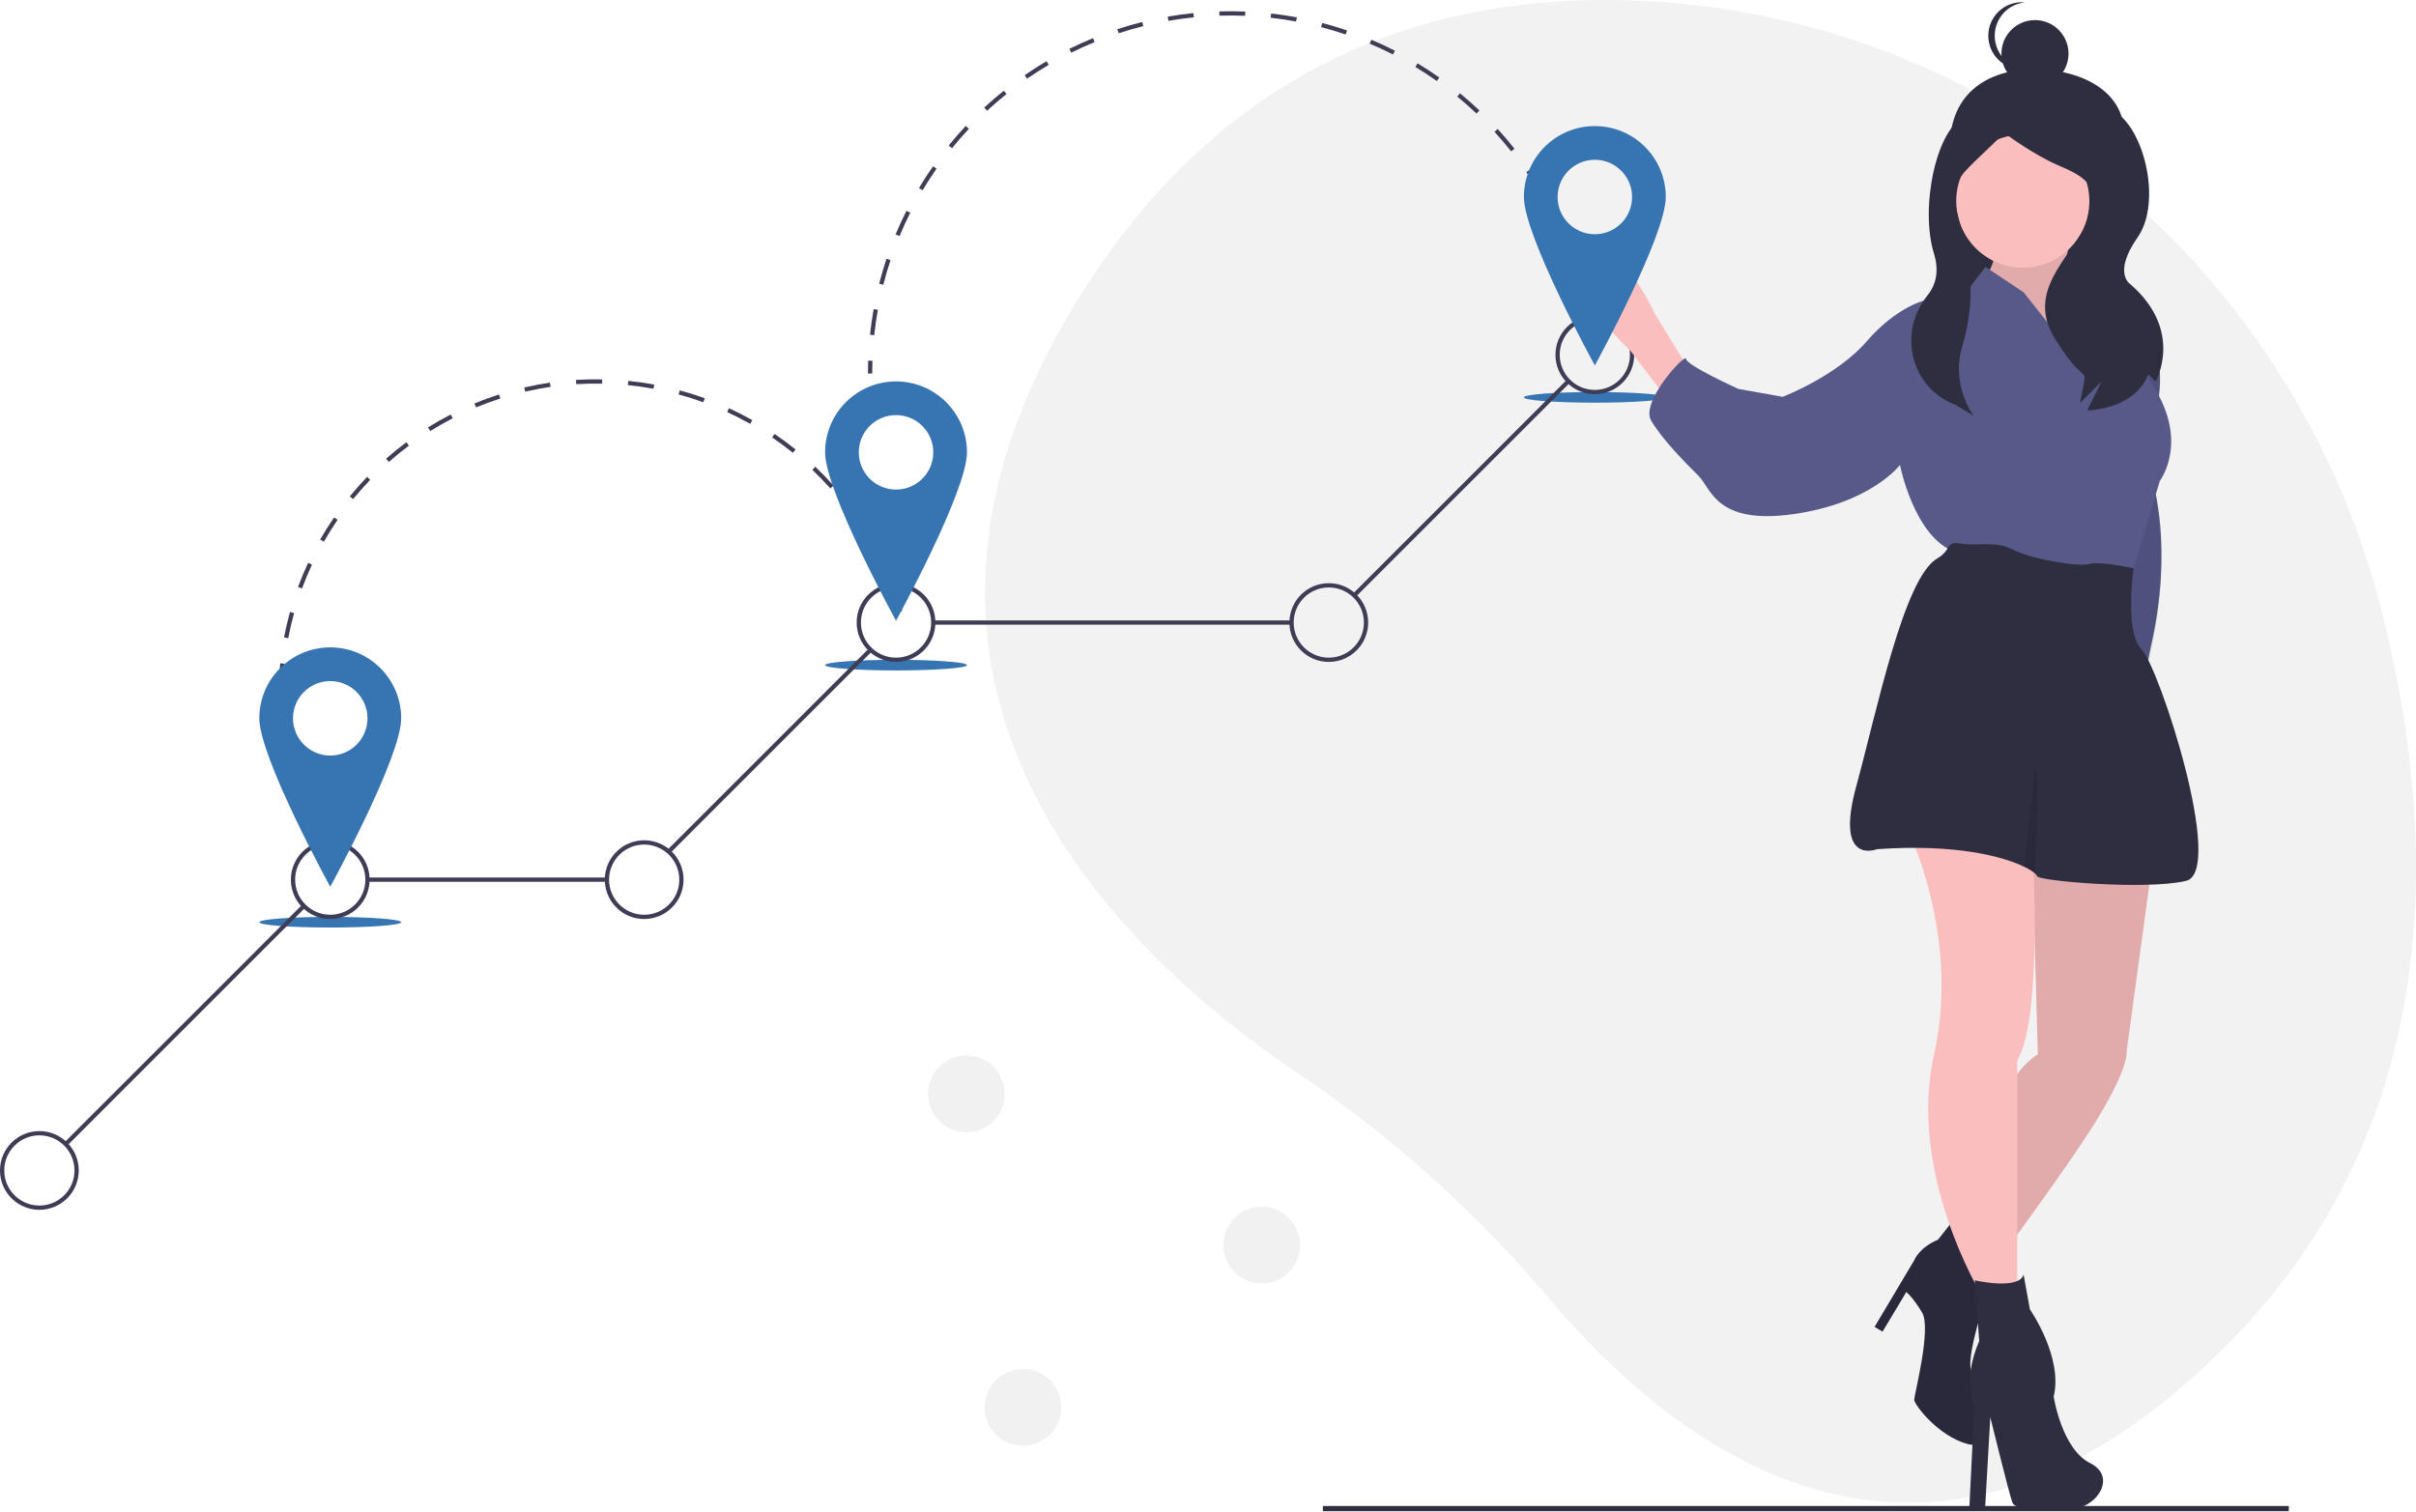
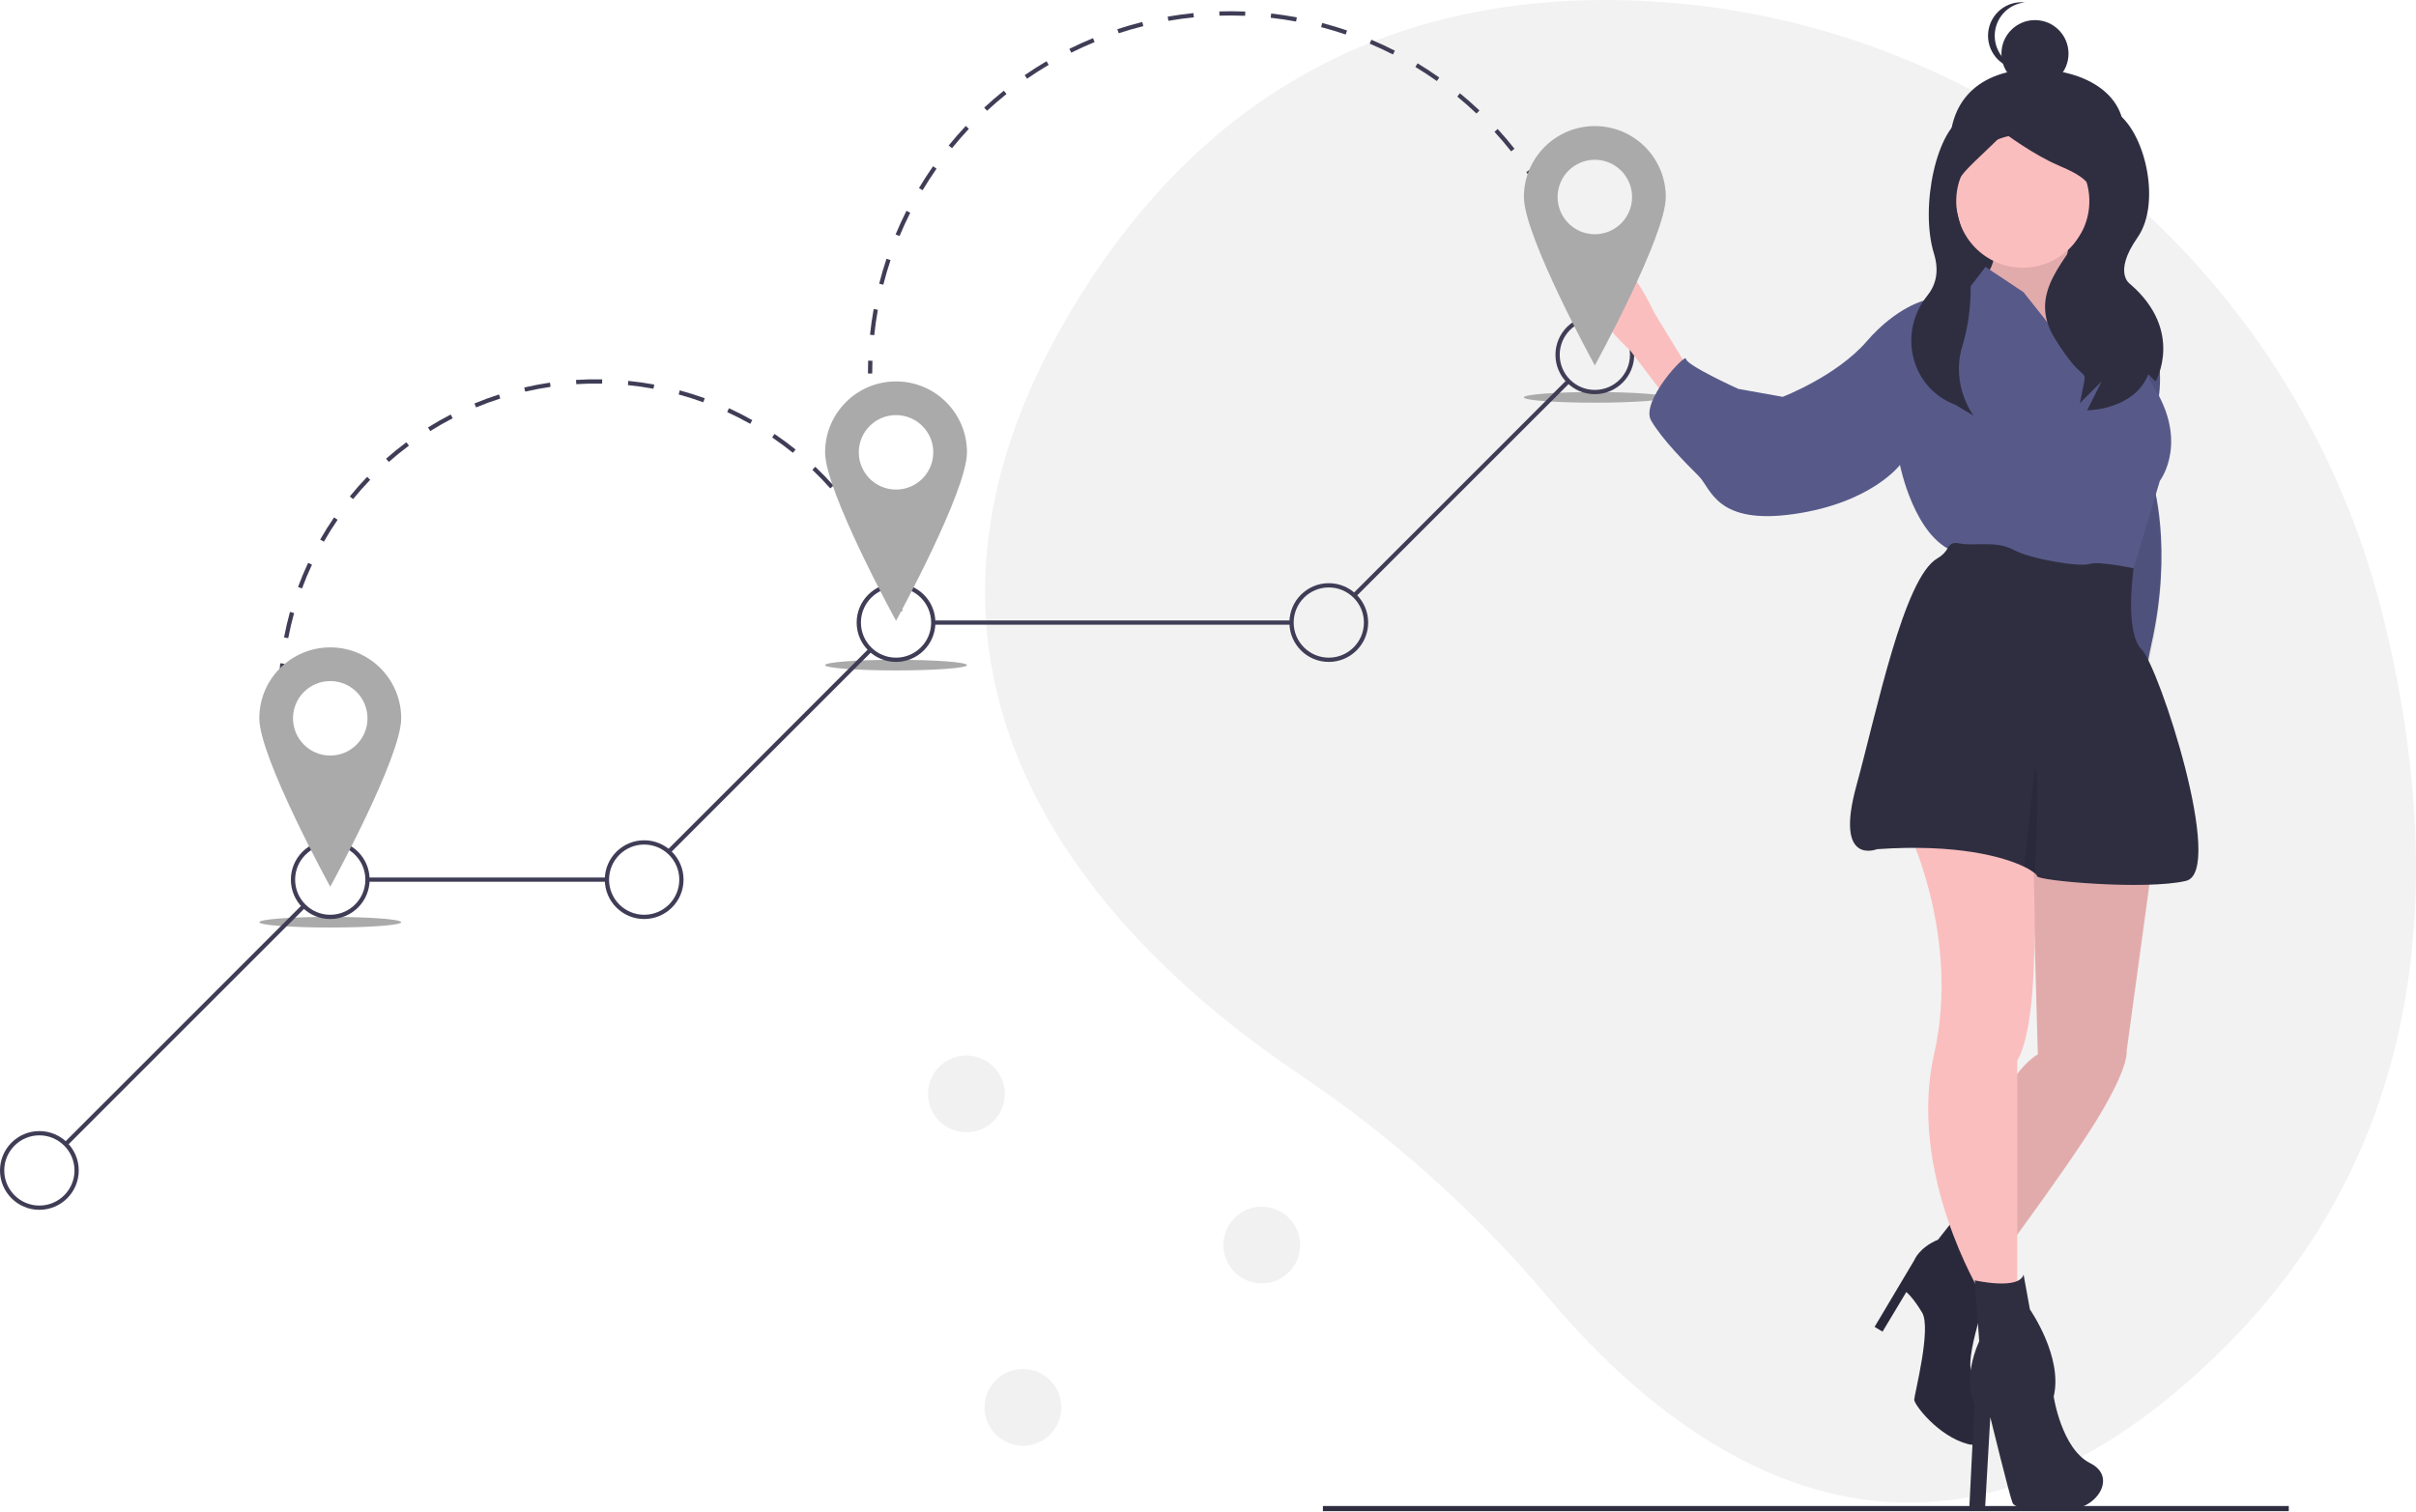
- <svg xmlns="http://www.w3.org/2000/svg" id="fd01fc53-8d1b-486a-a481-e11f41af06c1" data-name="Layer 1" width="1134.447" height="709.784" viewBox="0 0 1134.447 709.784">
-   <path d="M1151.038,381.836c-41.627-163.686-185.461-281.845-354.29-286.584C707.493,92.747,613.571,122.349,545.189,225.937c-122.24,185.175,7.512,313.137,97.971,373.941A566.027,566.027,0,0,1,760.156,705.034c61.102,72.508,178.649,162.609,318.643,21.434C1180.266,624.144,1178.766,490.867,1151.038,381.836Z" transform="translate(-32.77655 -95.10809)" fill="#f2f2f2" />
-   <path d="M189.016,505.934c-1.122-1.661-2.224-3.366-3.277-5.068l1.701-1.053c1.039,1.681,2.127,3.363,3.233,5.002Z" transform="translate(-32.77655 -95.10809)" fill="#3f3d56" />
-   <path d="M179.709,490.147c-1.855-3.641-3.579-7.401-5.124-11.178l1.851-.758c1.525,3.726,3.226,7.437,5.056,11.028ZM170.405,467.404c-1.227-3.894-2.306-7.888-3.207-11.871l1.951-.441c.888,3.93,1.952,7.87,3.163,11.71Zm-5.418-23.966c-.567-4.036-.973-8.152-1.208-12.234l1.997-.115c.231,4.028.633,8.089,1.192,12.071Zm.583-24.48-1.999-.047c.096-4.088.362-8.215.789-12.266l1.989.21C165.927,410.853,165.665,414.924,165.57,418.958Zm2.547-24.1-1.965-.373c.762-4.011,1.701-8.039,2.791-11.972l1.928.534C169.795,386.928,168.868,390.901,168.117,394.858Zm6.478-23.353-1.876-.692c1.414-3.831,3.007-7.651,4.735-11.354l1.812.846C177.561,363.958,175.989,367.726,174.594,371.505Zm273.904-6.182c-1.563-3.708-3.303-7.398-5.171-10.971l1.772-.927c1.894,3.621,3.657,7.362,5.242,11.12ZM184.848,349.529l-1.736-.992c2.025-3.543,4.225-7.047,6.538-10.417L191.298,339.252C189.016,342.576,186.846,346.034,184.848,349.529Zm252.42-5.684c-2.154-3.402-4.477-6.757-6.904-9.973l1.597-1.205c2.46,3.259,4.814,6.66,6.997,10.108ZM198.571,329.541l-1.551-1.264c2.58-3.166,5.322-6.262,8.152-9.205l1.441,1.386C203.822,323.361,201.116,326.417,198.571,329.541Zm224.095-5.042c-2.683-3.007-5.522-5.938-8.441-8.714l1.378-1.449c2.958,2.813,5.836,5.784,8.555,8.831ZM215.372,312.064l-1.323-1.499c3.06-2.701,6.271-5.309,9.542-7.751l1.196,1.603C221.559,306.826,218.391,309.399,215.372,312.064Zm189.728-4.273c-3.137-2.528-6.418-4.958-9.75-7.219l1.123-1.655c3.378,2.293,6.703,4.754,9.882,7.317ZM234.795,297.568l-1.061-1.695c3.463-2.166,7.056-4.212,10.679-6.083l.917,1.777C241.756,293.413,238.211,295.432,234.795,297.568Zm150.244-3.391c-3.514-1.983-7.148-3.841-10.803-5.522l.836-1.817c3.705,1.705,7.389,3.588,10.95,5.597ZM256.323,286.458l-.768-1.847c3.769-1.565,7.648-2.992,11.531-4.239l.611,1.904C263.868,283.507,260.041,284.914,256.323,286.458Zm106.688-2.413c-3.785-1.374-7.677-2.606-11.566-3.663l.524-1.93c3.942,1.07,7.887,2.319,11.725,3.712Zm-83.624-4.995-.451-1.948c3.972-.921,8.036-1.687,12.08-2.278l.289,1.979C287.317,277.387,283.307,278.143,279.388,279.051Zm60.227-1.358c-3.953-.729-7.994-1.302-12.009-1.703l.199-1.99c4.07.407,8.166.988,12.172,1.727Zm-36.248-2.146-.126-1.996c4.068-.257,8.215-.348,12.291-.274l-.036,2C311.472,275.202,307.382,275.293,303.368,275.546Z" transform="translate(-32.77655 -95.10809)" fill="#3f3d56" />
-   <path d="M454.522,382.532c-.536-1.903-1.118-3.822-1.73-5.702l1.901-.62c.621,1.906,1.211,3.851,1.754,5.78Z" transform="translate(-32.77655 -95.10809)" fill="#3f3d56" />
-   <path d="M442.327,270.531h-2c0-2.001.035-4.032.105-6.035l1.999.069C442.362,266.546,442.327,268.553,442.327,270.531Z" transform="translate(-32.77655 -95.10809)" fill="#3f3d56" />
-   <path d="M443.279,252.539l-1.989-.212c.429-4.028,1.008-8.088,1.723-12.069l1.969.354C444.275,244.545,443.702,248.559,443.279,252.539Zm4.258-23.701-1.938-.494c1.001-3.925,2.158-7.861,3.438-11.698l1.897.633C449.669,221.071,448.526,224.959,447.536,228.838ZM766.499,207.737c-1.495-3.711-3.145-7.415-4.902-11.005l1.797-.879c1.778,3.634,3.447,7.381,4.961,11.137Zm-311.337-1.753-1.847-.769c1.555-3.737,3.268-7.468,5.091-11.089l1.786.899C458.391,198.605,456.698,202.291,455.162,205.984ZM755.915,186.106c-2.011-3.456-4.173-6.885-6.428-10.192l1.652-1.127c2.282,3.346,4.47,6.816,6.504,10.313Zm-289.918-1.647L464.28,183.434c2.073-3.473,4.302-6.919,6.624-10.243l1.64,1.146C470.248,177.621,468.046,181.027,465.997,184.459Zm276.35-18.252c-2.487-3.139-5.116-6.226-7.814-9.174l1.475-1.351c2.73,2.983,5.392,6.106,7.908,9.282ZM479.796,164.709l-1.554-1.26c2.551-3.146,5.247-6.239,8.013-9.192l1.46,1.367C484.982,158.543,482.317,161.6,479.796,164.709Zm246.288-16.27c-2.907-2.753-5.948-5.435-9.04-7.971l1.268-1.546c3.129,2.566,6.206,5.28,9.147,8.065Zm-229.823-1.312-1.359-1.468c2.97-2.75,6.077-5.428,9.235-7.959l1.251,1.561C502.266,141.763,499.195,144.41,496.261,147.127Zm211.198-13.966c-3.268-2.312-6.659-4.533-10.082-6.604l1.035-1.711c3.463,2.095,6.896,4.343,10.201,6.682Zm-192.409-1.096-1.137-1.646c3.33-2.299,6.785-4.506,10.271-6.562l1.016,1.723C521.756,127.612,518.341,129.794,515.05,132.065Zm171.797-11.372c-3.565-1.821-7.24-3.534-10.924-5.092l.779-1.842c3.728,1.576,7.446,3.31,11.055,5.153Zm-151.06-.853-.89-1.791c3.623-1.799,7.357-3.489,11.1-5.022l.759,1.851C543.059,116.394,539.368,118.063,535.788,119.841Zm128.873-8.531c-3.783-1.288-7.667-2.455-11.543-3.468l.506-1.935c3.923,1.025,7.854,2.206,11.682,3.509Zm-106.609-.592-.623-1.9c3.844-1.26,7.785-2.396,11.715-3.377l.484,1.94C565.745,108.351,561.85,109.473,558.052,110.718Zm83.306-5.501c-3.933-.73-7.942-1.326-11.918-1.772l.223-1.987c4.023.452,8.081,1.055,12.061,1.793Zm-59.942-.329-.343-1.971c3.984-.694,8.047-1.252,12.078-1.66l.201,1.99C589.369,103.65,585.353,104.202,581.416,104.888Zm36.009-2.36c-4.005-.163-8.076-.184-12.051-.065l-.061-1.999c4.022-.12,8.141-.099,12.193.066Z" transform="translate(-32.77655 -95.10809)" fill="#3f3d56" />
-   <path d="M772.35,224.899c-.535-1.903-1.113-3.825-1.717-5.712l1.904-.609c.611,1.909,1.196,3.854,1.738,5.779Z" transform="translate(-32.77655 -95.10809)" fill="#3f3d56" />
-   <ellipse cx="155.07" cy="433.15" rx="33.312" ry="2.498" fill="#3775b2" />
-   <ellipse cx="420.737" cy="312.393" rx="33.312" ry="2.498" fill="#3775b2" />
-   <ellipse cx="748.864" cy="186.638" rx="33.312" ry="2.498" fill="#3775b2" />
-   <rect x="648.233" y="323.336" width="141.662" height="2" transform="translate(-51.508 508.3426) rotate(-45)" fill="#3f3d56" />
-   <rect x="438.226" y="291.405" width="168.228" height="2" fill="#3f3d56" />
-   <rect x="327.427" y="446.901" width="133.065" height="2" transform="translate(-234.1019 314.6503) rotate(-45)" fill="#3f3d56" />
-   <rect x="172.559" y="412.163" width="112.43" height="2" fill="#3f3d56" />
-   <rect x="40.619" y="575.499" width="157.999" height="2" transform="translate(-405.387 158.3279) rotate(-45)" fill="#3f3d56" />
-   <path d="M187.847,526.76A18.489,18.489,0,1,1,206.336,508.271,18.51,18.51,0,0,1,187.847,526.76Zm0-34.979A16.489,16.489,0,1,0,204.336,508.271,16.508,16.508,0,0,0,187.847,491.782Z" transform="translate(-32.77655 -95.10809)" fill="#3f3d56" />
-   <path d="M335.254,526.76A18.489,18.489,0,1,1,353.743,508.271,18.51,18.51,0,0,1,335.254,526.76Zm0-34.979A16.489,16.489,0,1,0,351.743,508.271,16.508,16.508,0,0,0,335.254,491.782Z" transform="translate(-32.77655 -95.10809)" fill="#3f3d56" />
-   <path d="M453.513,406.002a18.489,18.489,0,1,1,18.489-18.489A18.51,18.51,0,0,1,453.513,406.002Zm0-34.978a16.489,16.489,0,1,0,16.489,16.489A16.508,16.508,0,0,0,453.513,371.024Z" transform="translate(-32.77655 -95.10809)" fill="#3f3d56" />
-   <path d="M656.719,406.002a18.489,18.489,0,1,1,18.489-18.489A18.51,18.51,0,0,1,656.719,406.002Zm0-34.978a16.489,16.489,0,1,0,16.489,16.489A16.507,16.507,0,0,0,656.719,371.024Z" transform="translate(-32.77655 -95.10809)" fill="#3f3d56" />
-   <path d="M781.641,280.248a18.489,18.489,0,1,1,18.489-18.489A18.51,18.51,0,0,1,781.641,280.248Zm0-34.978a16.489,16.489,0,1,0,16.489,16.489A16.508,16.508,0,0,0,781.641,245.27Z" transform="translate(-32.77655 -95.10809)" fill="#3f3d56" />
-   <path d="M51.266,663.341a18.489,18.489,0,1,1,18.489-18.489A18.51,18.51,0,0,1,51.266,663.341Zm0-34.979a16.489,16.489,0,1,0,16.489,16.489A16.508,16.508,0,0,0,51.266,628.363Z" transform="translate(-32.77655 -95.10809)" fill="#3f3d56" />
-   <path d="M187.847,399.173a33.312,33.312,0,0,0-33.312,33.312c0,18.398,33.312,79.117,33.312,79.117s33.312-60.719,33.312-79.117A33.312,33.312,0,0,0,187.847,399.173Zm0,50.801a17.489,17.489,0,1,1,17.489-17.489A17.489,17.489,0,0,1,187.847,449.974Z" transform="translate(-32.77655 -95.10809)" fill="#3775b2" />
-   <path d="M453.513,274.251A33.312,33.312,0,0,0,420.201,307.564c0,18.398,33.312,79.117,33.312,79.117s33.312-60.719,33.312-79.117A33.312,33.312,0,0,0,453.513,274.251Zm0,50.801a17.489,17.489,0,1,1,17.489-17.489A17.489,17.489,0,0,1,453.513,325.053Z" transform="translate(-32.77655 -95.10809)" fill="#3775b2" />
-   <rect x="621.177" y="707.341" width="453.535" height="2.443" fill="#2f2e41" />
-   <path d="M1028.209,167.54c-7.051,20.876-17.862,39.897-39.897,39.897s-38.655-17.897-39.897-39.897c-1.586-28.111,17.354-40.013,39.897-39.897C1014.943,127.781,1036.577,142.766,1028.209,167.54Z" transform="translate(-32.77655 -95.10809)" fill="#2f2e41" />
-   <rect x="915.64" y="69.282" width="78.743" height="99.741" fill="#2f2e41" />
-   <path d="M1029.472,238.698h6.698s16.372,20.837,8.93,49.116-1.488,33.488-1.488,33.488,9.688,30.624-.73,76.763,9.661,58.678,9.661,58.678l-18.604-37.209-10.418-98.232Z" transform="translate(-32.77655 -95.10809)" fill="#575a89" />
-   <path d="M1029.472,241.146h6.698s16.372,20.837,8.93,49.116-1.488,33.488-1.488,33.488,9.688,30.624-.73,76.763,9.661,58.678,9.661,58.678l-18.604-37.209-10.418-98.232Z" transform="translate(-32.77655 -95.10809)" opacity="0.1" />
-   <path d="M1006.03,202.605s-5.953,23.814-2.977,23.814,13.395,12.651,13.395,12.651l6.698,24.558-5.209,17.86-17.86-3.721-22.325-24.558-6.698-6.698-5.953-21.581s7.442-8.93,2.233-16.372S1006.03,202.605,1006.03,202.605Z" transform="translate(-32.77655 -95.10809)" fill="#fbbebe" />
-   <path d="M1006.03,202.605s-5.953,23.814-2.977,23.814,13.395,12.651,13.395,12.651l6.698,24.558-5.209,17.86-17.86-3.721-22.325-24.558-6.698-6.698-5.953-21.581s7.442-8.93,2.233-16.372S1006.03,202.605,1006.03,202.605Z" transform="translate(-32.77655 -95.10809)" opacity="0.1" />
-   <path d="M825.939,268.837,809.567,242.047s-17.673-39.102-30.324-24.963,19.161,42.823,19.161,42.823l16.372,21.581Z" transform="translate(-32.77655 -95.10809)" fill="#fbbebe" />
-   <path d="M1043.239,501.765,1031.332,588.834s1.488,6.698-13.395,31.256-55.069,78.139-55.069,78.139l-11.907-22.325s14.139-70.697,38.697-85.581l-2.977-107.162Z" transform="translate(-32.77655 -95.10809)" fill="#fbbebe" />
-   <path d="M1043.239,501.765,1031.332,588.834s1.488,6.698-13.395,31.256-55.069,78.139-55.069,78.139l-11.907-22.325s14.139-70.697,38.697-85.581l-2.977-107.162Z" transform="translate(-32.77655 -95.10809)" opacity="0.1" />
-   <path d="M950.961,666.973l16.372,31.256s-13.395,37.953-8.186,41.674,11.907,37.209-2.233,33.488-25.302-18.604-25.302-20.837,8.186-33.488,3.721-40.93-7.442-9.674-7.442-9.674l-11.163,18.604-3.721-2.233,18.604-31.256s2.233-5.953,11.163-9.674Z" transform="translate(-32.77655 -95.10809)" fill="#2f2e41" />
-   <path d="M950.961,666.973l16.372,31.256s-13.395,37.953-8.186,41.674,11.907,37.209-2.233,33.488-25.302-18.604-25.302-20.837,8.186-33.488,3.721-40.93-7.442-9.674-7.442-9.674l-11.163,18.604-3.721-2.233,18.604-31.256s2.233-5.953,11.163-9.674Z" transform="translate(-32.77655 -95.10809)" opacity="0.1" />
-   <path d="M986.855,489.412s5.78,82.306-6.871,103.887V700.461l-17.116,2.233s-34.565-56.734-21.914-112.547-13.062-106.985-13.062-106.985Z" transform="translate(-32.77655 -95.10809)" fill="#fbbebe" />
+ <svg xmlns="http://www.w3.org/2000/svg" data-name="Layer 1" width="1134.447" height="709.784">
+   <path d="M1118.262 286.728C1076.635 123.042 932.8 4.883 763.972.144 674.715-2.36 580.794 27.241 512.411 130.83c-122.239 185.175 7.513 313.137 97.972 373.941A566.027 566.027 0 0 1 727.38 609.926c61.102 72.507 178.65 162.608 318.642 21.434 101.468-102.324 99.967-235.6 72.24-344.632Z" fill="#f2f2f2" />
+   <path d="M156.24 410.826a152.427 152.427 0 0 1-3.278-5.068l1.702-1.053c1.039 1.68 2.127 3.363 3.233 5.002ZM146.932 395.039a148.89 148.89 0 0 1-5.124-11.178l1.85-.758a147.126 147.126 0 0 0 5.056 11.028Zm-9.304-22.743a149.108 149.108 0 0 1-3.206-11.87l1.951-.442a146.78 146.78 0 0 0 3.163 11.71Zm-5.418-23.966a150.683 150.683 0 0 1-1.208-12.233l1.997-.116c.231 4.028.633 8.09 1.192 12.071Zm.583-24.48-1.999-.047c.096-4.088.362-8.215.789-12.266l1.99.21a149.362 149.362 0 0 0-.78 12.103Zm2.547-24.1-1.965-.373c.762-4.011 1.701-8.039 2.791-11.972l1.928.534a147.059 147.059 0 0 0-2.754 11.81Zm6.478-23.353-1.876-.692a148.878 148.878 0 0 1 4.735-11.355l1.813.846a146.78 146.78 0 0 0-4.672 11.201Zm273.904-6.182a147.189 147.189 0 0 0-5.171-10.97l1.772-.927a149.166 149.166 0 0 1 5.242 11.12Zm-263.65-15.794-1.737-.992a150.108 150.108 0 0 1 6.538-10.417l1.648 1.132a148.26 148.26 0 0 0-6.45 10.277Zm252.42-5.684a148.227 148.227 0 0 0-6.905-9.973l1.597-1.205c2.46 3.26 4.814 6.66 6.997 10.108Zm-238.698-14.305-1.55-1.263a150.761 150.761 0 0 1 8.152-9.205l1.44 1.385a148.604 148.604 0 0 0-8.042 9.083Zm224.095-5.042a148.535 148.535 0 0 0-8.44-8.713l1.378-1.45a150.829 150.829 0 0 1 8.554 8.831Zm-207.294-12.434-1.323-1.5c3.06-2.7 6.27-5.308 9.542-7.75l1.196 1.602a148.805 148.805 0 0 0-9.415 7.648Zm189.728-4.273a148.53 148.53 0 0 0-9.75-7.22l1.122-1.655a150.704 150.704 0 0 1 9.883 7.317ZM202.018 202.46l-1.06-1.695a149.635 149.635 0 0 1 10.679-6.083l.917 1.778a147.645 147.645 0 0 0-10.536 6Zm150.244-3.39a147.46 147.46 0 0 0-10.804-5.522l.836-1.818a149.917 149.917 0 0 1 10.95 5.597Zm-128.715-7.72-.768-1.847a148.944 148.944 0 0 1 11.531-4.239l.611 1.905a146.77 146.77 0 0 0-11.374 4.18Zm106.688-2.413a146.718 146.718 0 0 0-11.566-3.662l.524-1.93c3.943 1.07 7.888 2.32 11.725 3.712Zm-83.623-4.994-.451-1.949c3.971-.92 8.036-1.687 12.08-2.277l.288 1.979c-3.989.583-7.998 1.338-11.917 2.247Zm60.227-1.359a147.472 147.472 0 0 0-12.01-1.703l.2-1.99c4.07.407 8.165.988 12.172 1.726Zm-36.248-2.146-.126-1.996c4.068-.257 8.216-.348 12.291-.274l-.036 2c-4.025-.074-8.114.017-12.129.27ZM421.746 287.424a147.051 147.051 0 0 0-1.73-5.702l1.9-.62a148.544 148.544 0 0 1 1.754 5.78ZM409.55 175.423h-2c0-2.001.035-4.032.105-6.035l2 .07c-.07 1.98-.105 3.987-.105 5.965ZM410.502 157.431l-1.99-.212a170.912 170.912 0 0 1 1.724-12.069l1.969.354a168.652 168.652 0 0 0-1.703 11.927Zm4.258-23.701-1.938-.494a169.261 169.261 0 0 1 3.439-11.698l1.897.633a167.453 167.453 0 0 0-3.398 11.559Zm318.963-21.1a167.445 167.445 0 0 0-4.903-11.006l1.797-.879a169.966 169.966 0 0 1 4.961 11.137Zm-311.338-1.754-1.846-.768a169.96 169.96 0 0 1 5.09-11.09l1.787.9a168.099 168.099 0 0 0-5.03 10.958ZM723.14 90.998a169.148 169.148 0 0 0-6.428-10.192l1.652-1.127a170.751 170.751 0 0 1 6.504 10.313ZM433.22 89.35l-1.718-1.025a170.862 170.862 0 0 1 6.624-10.243l1.64 1.145a168.513 168.513 0 0 0-6.546 10.123Zm276.35-18.252a170.28 170.28 0 0 0-7.815-9.174l1.474-1.35a172.253 172.253 0 0 1 7.909 9.282ZM447.02 69.601l-1.554-1.26a171.58 171.58 0 0 1 8.013-9.192l1.46 1.367a169.565 169.565 0 0 0-7.92 9.085Zm246.288-16.27a170.371 170.371 0 0 0-9.04-7.971l1.267-1.546a171.915 171.915 0 0 1 9.148 8.065Zm-229.824-1.312-1.359-1.467c2.97-2.75 6.077-5.428 9.235-7.96l1.251 1.56a169.718 169.718 0 0 0-9.127 7.867Zm211.199-13.966A168.853 168.853 0 0 0 664.6 31.45l1.035-1.711a170.755 170.755 0 0 1 10.2 6.681Zm-192.41-1.096-1.136-1.645a171.222 171.222 0 0 1 10.272-6.562l1.015 1.723a169.371 169.371 0 0 0-10.15 6.484Zm171.798-11.371a167.908 167.908 0 0 0-10.924-5.092l.78-1.842a169.885 169.885 0 0 1 11.054 5.153Zm-151.06-.853-.889-1.791a170.147 170.147 0 0 1 11.1-5.023l.759 1.85a168.159 168.159 0 0 0-10.97 4.964Zm128.874-8.531a167.05 167.05 0 0 0-11.543-3.468l.506-1.935a168.846 168.846 0 0 1 11.681 3.51Zm-106.61-.592-.623-1.9a169.866 169.866 0 0 1 11.716-3.377l.484 1.94c-3.884.97-7.779 2.092-11.577 3.337Zm83.306-5.5a168.702 168.702 0 0 0-11.918-1.773l.223-1.988c4.023.452 8.08 1.055 12.06 1.793Zm-59.942-.33-.343-1.97a171.026 171.026 0 0 1 12.078-1.66l.201 1.99c-3.982.402-7.998.954-11.936 1.64Zm36.01-2.36a172.274 172.274 0 0 0-12.051-.066l-.06-1.999c4.022-.12 8.14-.099 12.192.067ZM739.573 129.79a169.152 169.152 0 0 0-1.717-5.711l1.905-.61a170.57 170.57 0 0 1 1.738 5.78Z" fill="#3f3d56" />
+   <ellipse cx="155.07" cy="433.15" rx="33.312" ry="2.498" fill="#aaa" />
+   <ellipse cx="420.737" cy="312.393" rx="33.312" ry="2.498" fill="#aaa" />
+   <ellipse cx="748.864" cy="186.638" rx="33.312" ry="2.498" fill="#aaa" />
+   <path fill="#3f3d56" d="m635.495 278.606 100.17-100.17 1.414 1.414-100.17 100.17zM438.226 291.405h168.228v2H438.226zM313.43 399.131l94.092-94.091 1.414 1.414-94.091 94.091zM172.559 412.163h112.43v2h-112.43zM30.274 536.545l111.722-111.722 1.415 1.414L31.688 537.96z" />
+   <path d="M155.07 431.652a18.49 18.49 0 1 1 18.49-18.49 18.51 18.51 0 0 1-18.49 18.49Zm0-34.978a16.49 16.49 0 1 0 16.49 16.489 16.508 16.508 0 0 0-16.49-16.49ZM302.478 431.652a18.49 18.49 0 1 1 18.489-18.49 18.51 18.51 0 0 1-18.49 18.49Zm0-34.978a16.49 16.49 0 1 0 16.489 16.489 16.508 16.508 0 0 0-16.49-16.49ZM420.737 310.894a18.489 18.489 0 1 1 18.49-18.489 18.51 18.51 0 0 1-18.49 18.49Zm0-34.978a16.489 16.489 0 1 0 16.49 16.49 16.508 16.508 0 0 0-16.49-16.49ZM623.942 310.894a18.489 18.489 0 1 1 18.49-18.489 18.51 18.51 0 0 1-18.49 18.49Zm0-34.978a16.489 16.489 0 1 0 16.49 16.49 16.507 16.507 0 0 0-16.49-16.49ZM748.864 185.14a18.489 18.489 0 1 1 18.49-18.49 18.51 18.51 0 0 1-18.49 18.49Zm0-34.978a16.489 16.489 0 1 0 16.49 16.489 16.508 16.508 0 0 0-16.49-16.49ZM18.49 568.233a18.49 18.49 0 1 1 18.488-18.489 18.51 18.51 0 0 1-18.489 18.49Zm0-34.978a16.49 16.49 0 1 0 16.488 16.489 16.508 16.508 0 0 0-16.489-16.49Z" fill="#3f3d56" />
+   <path d="M155.07 304.065a33.312 33.312 0 0 0-33.312 33.312c0 18.398 33.312 79.117 33.312 79.117s33.313-60.719 33.313-79.117a33.312 33.312 0 0 0-33.313-33.312Zm0 50.801a17.489 17.489 0 1 1 17.49-17.489 17.489 17.489 0 0 1-17.49 17.49ZM420.737 179.143a33.312 33.312 0 0 0-33.313 33.312c0 18.398 33.313 79.117 33.313 79.117s33.312-60.719 33.312-79.117a33.312 33.312 0 0 0-33.312-33.312Zm0 50.802a17.489 17.489 0 1 1 17.489-17.49 17.489 17.489 0 0 1-17.49 17.49Z" fill="#aaa" />
+   <path fill="#2f2e41" d="M621.177 707.341h453.535v2.443H621.177zM995.433 72.432c-7.05 20.876-17.862 39.896-39.897 39.896s-38.655-17.897-39.896-39.896c-1.587-28.11 17.354-40.013 39.896-39.897 26.63.138 48.265 15.122 39.897 39.897Z" />
+   <path fill="#2f2e41" d="M915.64 69.282h78.743v99.741H915.64z" />
+   <path d="M996.695 143.59h6.698s16.372 20.837 8.93 49.116-1.488 33.488-1.488 33.488 9.688 30.623-.73 76.762 9.66 58.678 9.66 58.678l-18.605-37.209-10.418-98.231Z" fill="#575a89" />
+   <path d="M996.695 146.038h6.698s16.372 20.837 8.93 49.116-1.488 33.488-1.488 33.488 9.688 30.623-.73 76.762 9.66 58.678 9.66 58.678l-18.605-37.209-10.418-98.231Z" opacity=".1" />
+   <path d="M973.254 107.497s-5.954 23.814-2.977 23.814 13.395 12.651 13.395 12.651l6.698 24.558-5.21 17.86-17.86-3.72-22.325-24.559-6.698-6.697-5.953-21.581s7.442-8.93 2.232-16.372 38.698-5.954 38.698-5.954Z" fill="#fbbebe" />
+   <path d="M973.254 107.497s-5.954 23.814-2.977 23.814 13.395 12.651 13.395 12.651l6.698 24.558-5.21 17.86-17.86-3.72-22.325-24.559-6.698-6.697-5.953-21.581s7.442-8.93 2.232-16.372 38.698-5.954 38.698-5.954Z" opacity=".1" />
+   <path d="m793.162 173.73-16.372-26.791s-17.672-39.103-30.323-24.963 19.16 42.823 19.16 42.823L782 186.38ZM1010.462 406.657l-11.906 87.069s1.488 6.698-13.396 31.255-55.069 78.14-55.069 78.14l-11.907-22.326s14.14-70.697 38.698-85.58l-2.977-107.162Z" fill="#fbbebe" />
+   <path d="m1010.462 406.657-11.906 87.069s1.488 6.698-13.396 31.255-55.069 78.14-55.069 78.14l-11.907-22.326s14.14-70.697 38.698-85.58l-2.977-107.162Z" opacity=".1" />
+   <path d="m918.184 571.865 16.372 31.255s-13.395 37.953-8.186 41.674 11.907 37.21-2.232 33.488-25.302-18.604-25.302-20.837 8.186-33.488 3.72-40.93-7.441-9.674-7.441-9.674l-11.163 18.605-3.72-2.233 18.604-31.256s2.232-5.953 11.162-9.674Z" fill="#2f2e41" />
+   <path d="m918.184 571.865 16.372 31.255s-13.395 37.953-8.186 41.674 11.907 37.21-2.232 33.488-25.302-18.604-25.302-20.837 8.186-33.488 3.72-40.93-7.441-9.674-7.441-9.674l-11.163 18.605-3.72-2.233 18.604-31.256s2.232-5.953 11.162-9.674Z" opacity=".1" />
+   <path d="M954.079 394.304s5.78 82.306-6.872 103.887v107.162l-17.116 2.232s-34.565-56.734-21.914-112.547-13.062-106.985-13.062-106.985Z" fill="#fbbebe" />
  <circle cx="949.812" cy="94.474" r="31.256" fill="#fbbebe" />
-   <path d="M1014.216,271.814l-31.256-39.441-17.86-11.907L957.658,230.14l-20.837,5.953s-13.395,2.977-27.535,19.349-39.441,26.046-39.441,26.046l-20.837-3.721s-24.558-11.163-24.558-14.139-21.581,20.093-16.372,29.023,16.372,20.093,22.325,26.046,8.186,23.07,44.651,17.86,49.86-23.07,49.86-23.07,6.698,34.232,26.046,40.93,82.604,11.163,82.604,11.163l13.395-44.651s14.884-19.349-5.209-47.627c0,0-.386-15.816-2.546-26.34-.84-4.093-1.949-7.386-3.408-8.637-5.209-4.465-32.744-11.907-32.744-11.907s4.465,14.884,6.698,15.628S1017.193,268.093,1014.216,271.814Z" transform="translate(-32.77655 -95.10809)" fill="#575a89" />
-   <path d="M914.124,493.951c37.477-2.605,59.296,3.535,69.03,8.216a24.676,24.676,0,0,1,5.075,3.081c.714.603,1.057,1.072,1.057,1.354,0,2.233,51.348,6.698,69.953,2.233s-12.651-100.464-20.837-108.65-3.773-38.147-3.773-38.147-16.32-3.527-20.785-2.039-27.535-2.233-35.721-6.698-18.604-1.488-25.302-2.977c-2.992-.662-4.502.454-5.254,1.898a12.868,12.868,0,0,1-5.09,5.142c-15.799,9.101-28.48,72.029-38.028,106.819C894.031,502.137,914.124,493.951,914.124,493.951Z" transform="translate(-32.77655 -95.10809)" fill="#2f2e41" />
-   <path d="M982.961,693.763l2.977,16.372S1001.565,732.461,997.1,751.065c0,0,3.721,24.558,17.116,31.256s2.233,22.325-10.418,21.581-24.558.744-26.046-2.977-10.418-40.186-10.418-40.186l-2.443,42.671-7.442.744,2.443-49.369s-5.953-11.163,2.233-29.767l-2.066-28.558S980.728,701.205,982.961,693.763Z" transform="translate(-32.77655 -95.10809)" fill="#2f2e41" />
-   <path d="M983.154,502.167a24.676,24.676,0,0,1,5.075,3.081c.394-7.032,2.671-49.562-.06-48.878Z" transform="translate(-32.77655 -95.10809)" opacity="0.1" />
-   <path d="M969.649,146.542s-.346-1.927-13.884,3.15S934.113,192.231,940.882,214.23c2.728,8.865.509,15.257-3.113,19.73-13.591,16.783-8.241,41.99,11.556,50.621q.838.365,1.711.722l8.461,5.077s-10.786-14.192-5.388-32.346a93.079,93.079,0,0,0,1.68-47.65c-.619-2.659-1.323-5.399-2.122-8.196C946.897,178.496,950.189,181.232,973.88,157.541c0,0,13.538,10.153,25.383,15.23s21.999,10.153,13.538,27.075-28.768,32.152-15.23,54.151,15.23,13.538,13.538,21.999h0l-1.692,8.461,10.153-10.153-6.769,13.538s21.999,0,28.768-16.922l3.384,3.384s13.538-23.691-11.845-45.69c0,0-8.461-5.077,3.384-21.999s2.748-53.305-12.482-60.073S969.649,146.542,969.649,146.542Z" transform="translate(-32.77655 -95.10809)" fill="#2f2e41" />
+   <path d="m981.44 176.706-31.256-39.442-17.86-11.906-7.442 9.674-20.837 5.953s-13.395 2.977-27.535 19.349-39.441 26.046-39.441 26.046l-20.837-3.72s-24.558-11.163-24.558-14.14-21.581 20.093-16.372 29.023 16.372 20.093 22.325 26.046 8.186 23.07 44.651 17.86 49.86-23.07 49.86-23.07 6.698 34.233 26.046 40.93 82.604 11.163 82.604 11.163l13.395-44.65s14.884-19.349-5.209-47.628c0 0-.386-15.815-2.546-26.34-.84-4.093-1.948-7.386-3.407-8.636-5.21-4.465-32.744-11.907-32.744-11.907s4.465 14.884 6.697 15.628 7.442 26.046 4.466 29.767Z" fill="#575a89" />
+   <path d="M881.347 398.843c37.477-2.604 59.297 3.535 69.03 8.216a24.676 24.676 0 0 1 5.076 3.08c.714.604 1.056 1.072 1.056 1.355 0 2.233 51.349 6.698 69.953 2.233s-12.65-100.464-20.837-108.65-3.773-38.147-3.773-38.147-16.32-3.527-20.785-2.039-27.534-2.232-35.72-6.698-18.605-1.488-25.302-2.976c-2.992-.663-4.503.454-5.254 1.897a12.868 12.868 0 0 1-5.09 5.143c-15.8 9.101-28.48 72.029-38.028 106.82-10.418 37.952 9.674 29.766 9.674 29.766ZM950.184 598.655l2.977 16.372s15.627 22.325 11.162 40.93c0 0 3.721 24.558 17.117 31.255s2.232 22.326-10.419 21.582-24.558.744-26.046-2.977-10.419-40.186-10.419-40.186l-2.443 42.671-7.442.745 2.444-49.37s-5.954-11.162 2.232-29.766l-2.066-28.558s20.67 4.744 22.903-2.698Z" fill="#2f2e41" />
+   <path d="M950.378 407.059a24.676 24.676 0 0 1 5.075 3.08c.394-7.032 2.671-49.562-.06-48.877Z" opacity=".1" />
+   <path d="M936.873 51.434s-.346-1.927-13.884 3.15-21.652 42.54-14.884 64.538c2.728 8.865.51 15.257-3.113 19.73-13.59 16.782-8.24 41.99 11.556 50.62q.838.366 1.71.723l8.462 5.076s-10.786-14.192-5.389-32.346a93.08 93.08 0 0 0 1.68-47.65c-.62-2.659-1.323-5.4-2.122-8.196-6.769-23.691-3.476-20.955 20.214-44.646 0 0 13.538 10.153 25.384 15.23s21.998 10.153 13.537 27.075-28.767 32.152-15.23 54.15 15.23 13.538 13.538 22l-1.692 8.46 10.153-10.153-6.769 13.538s21.999 0 28.768-16.922l3.384 3.384s13.538-23.69-11.845-45.69c0 0-8.461-5.076 3.384-21.998s2.748-53.305-12.482-60.073-54.36 0-54.36 0Z" fill="#2f2e41" />
  <circle cx="955.536" cy="25.186" r="15.749" fill="#2f2e41" />
-   <path d="M969.414,111.895a15.749,15.749,0,0,1,14.174-15.669c-.518-.051-1.043-.08-1.575-.08a15.749,15.749,0,0,0,0,31.497c.532,0,1.057-.028,1.575-.08A15.749,15.749,0,0,1,969.414,111.895Z" transform="translate(-32.77655 -95.10809)" fill="#2f2e41" />
-   <path d="M781.641,154.326a33.312,33.312,0,0,0-33.312,33.312c0,18.398,33.312,79.117,33.312,79.117s33.312-60.719,33.312-79.117A33.312,33.312,0,0,0,781.641,154.326Zm0,50.801a17.489,17.489,0,1,1,17.489-17.489A17.489,17.489,0,0,1,781.641,205.128Z" transform="translate(-32.77655 -95.10809)" fill="#3775b2" />
+   <path d="M936.638 16.787a15.75 15.75 0 0 1 14.174-15.67 15.924 15.924 0 0 0-1.575-.08 15.749 15.749 0 0 0 0 31.498c.532 0 1.057-.028 1.575-.08a15.75 15.75 0 0 1-14.174-15.668Z" fill="#2f2e41" />
+   <path d="M748.864 59.218a33.312 33.312 0 0 0-33.312 33.313c0 18.398 33.312 79.117 33.312 79.117s33.313-60.72 33.313-79.117a33.312 33.312 0 0 0-33.313-33.313Zm0 50.802a17.489 17.489 0 1 1 17.49-17.49 17.489 17.489 0 0 1-17.49 17.49Z" fill="#aaa" />
  <circle cx="480.32" cy="661.023" r="18.025" fill="#f1f1f1" />
  <circle cx="592.467" cy="584.778" r="18.025" fill="#f1f1f1" />
  <circle cx="453.779" cy="513.784" r="18.025" fill="#f1f1f1" />
</svg>
